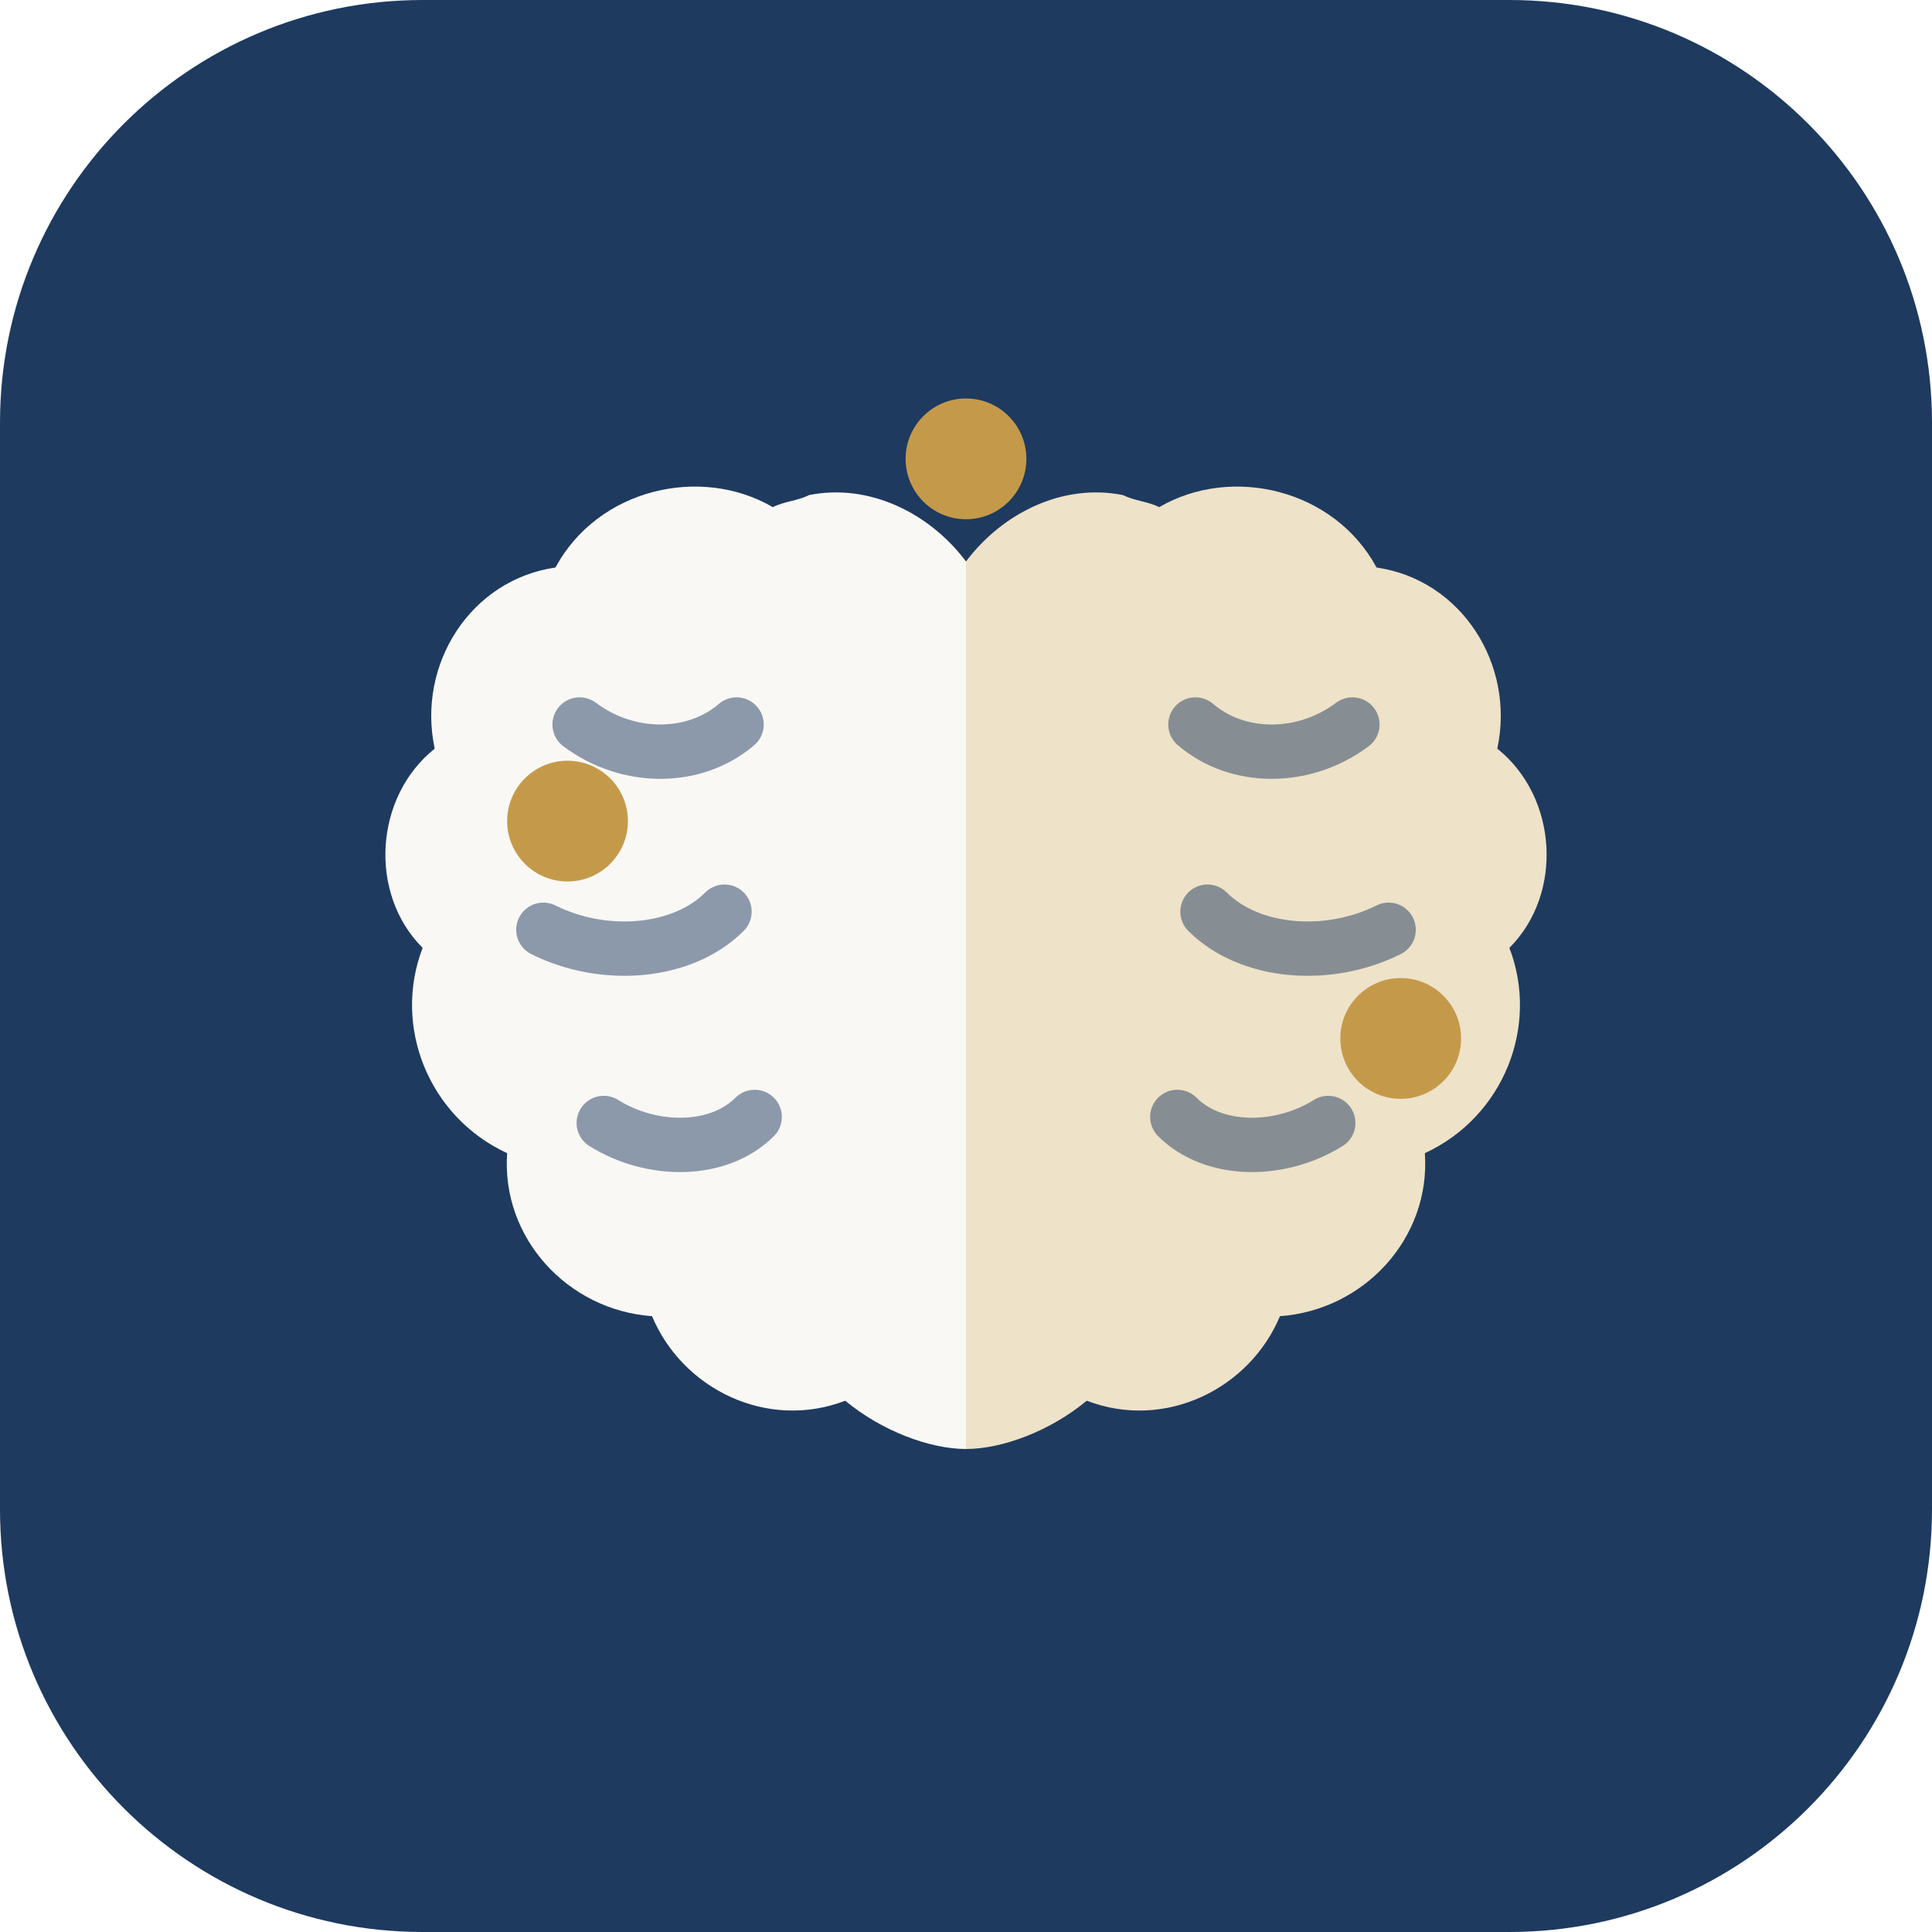
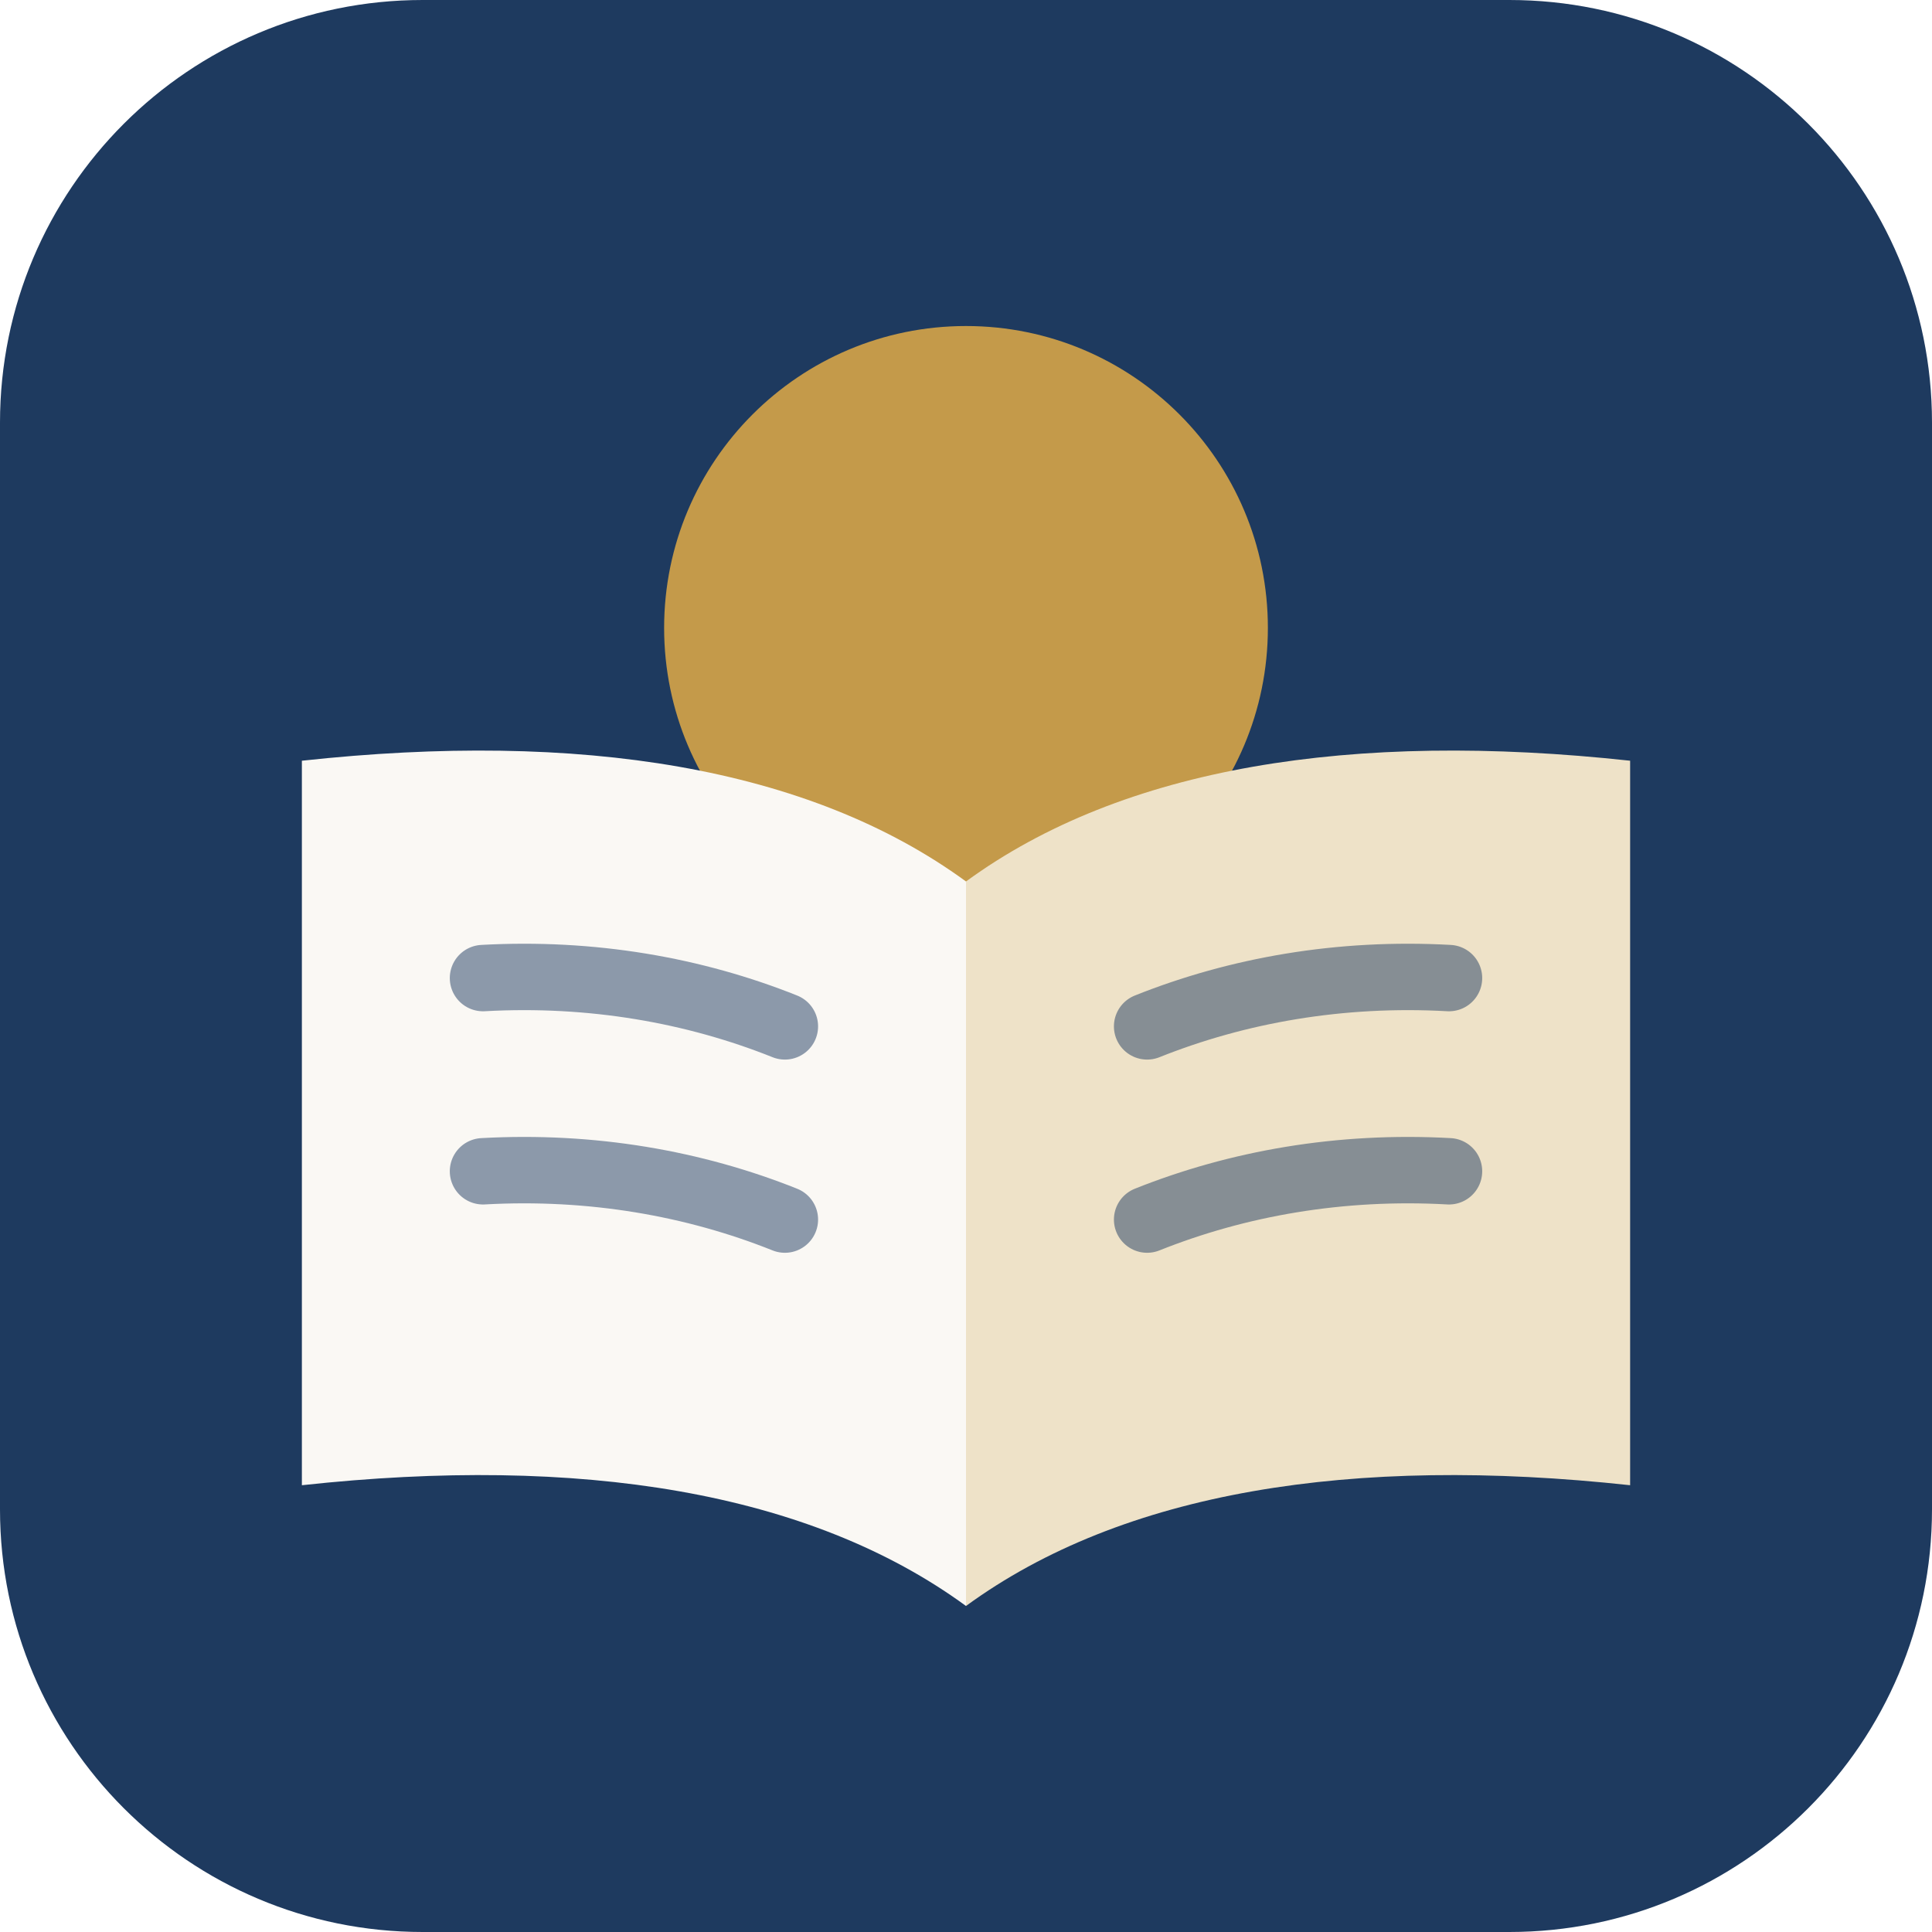
<svg xmlns="http://www.w3.org/2000/svg" viewBox="0 0 32 32" role="img" aria-label="Retirement Activity Prints">
  <rect width="32" height="32" rx="7" fill="#1e3a5f" />
-   <path d="M12.8 8.4 C11.6 7.7 9.9 8.1 9.2 9.4 C7.8 9.6 6.9 11 7.2 12.4 C6.2 13.2 6.1 14.8 7 15.7 C6.5 17 7.1 18.5 8.4 19.1 C8.3 20.5 9.4 21.7 10.8 21.8 C11.3 23 12.7 23.7 14 23.2 C14.6 23.7 15.4 24 16 24 V9.3 C15.4 8.5 14.4 8 13.4 8.2 C13.2 8.3 13 8.3 12.8 8.4 Z" fill="#faf8f4" />
-   <path d="M19.2 8.4 C20.4 7.7 22.1 8.1 22.8 9.4 C24.2 9.6 25.1 11 24.8 12.4 C25.8 13.2 25.9 14.8 25 15.7 C25.5 17 24.9 18.5 23.6 19.1 C23.7 20.5 22.6 21.7 21.2 21.8 C20.7 23 19.3 23.7 18 23.2 C17.4 23.7 16.6 24 16 24 V9.3 C16.6 8.5 17.6 8 18.6 8.2 C18.8 8.3 19 8.3 19.2 8.4 Z" fill="#eee2c8" />
-   <path d="M9.6 12 C10.4 12.6 11.5 12.6 12.2 12 M9 15.4 C10 15.9 11.3 15.8 12 15.1 M10 18.6 C10.8 19.1 11.9 19.1 12.5 18.5 M22.4 12 C21.6 12.6 20.5 12.6 19.8 12 M23 15.4 C22 15.9 20.7 15.8 20 15.1 M22 18.6 C21.2 19.1 20.1 19.1 19.5 18.5" stroke="#1e3a5f" stroke-width="0.9" stroke-linecap="round" fill="none" opacity="0.5" />
-   <circle cx="9.4" cy="13.6" r="1" fill="#c49a4a" />
-   <circle cx="23.2" cy="17.2" r="1" fill="#c49a4a" />
-   <circle cx="16" cy="7.6" r="1" fill="#c49a4a" />
+   <circle cx="16" cy="10.4" r="5" fill="#c49a4a" />
+   <path d="M16 14.6 C13.4 12.7 9.6 12.1 5 12.6 V24.6 C9.6 24.1 13.4 24.7 16 26.6 Z" fill="#faf8f4" />
+   <path d="M16 14.6 C18.6 12.7 22.4 12.1 27 12.6 V24.6 C22.4 24.1 18.6 24.7 16 26.6 Z" fill="#eee2c8" />
+   <path d="M8 16.2 C9.8 16.1 11.5 16.4 13 17 M8 19.4 C9.8 19.3 11.5 19.6 13 20.2 M24 16.2 C22.2 16.1 20.5 16.4 19 17 M24 19.4 C22.2 19.3 20.5 19.6 19 20.2" stroke="#1e3a5f" stroke-width="1.1" stroke-linecap="round" fill="none" opacity="0.5" />
</svg>
